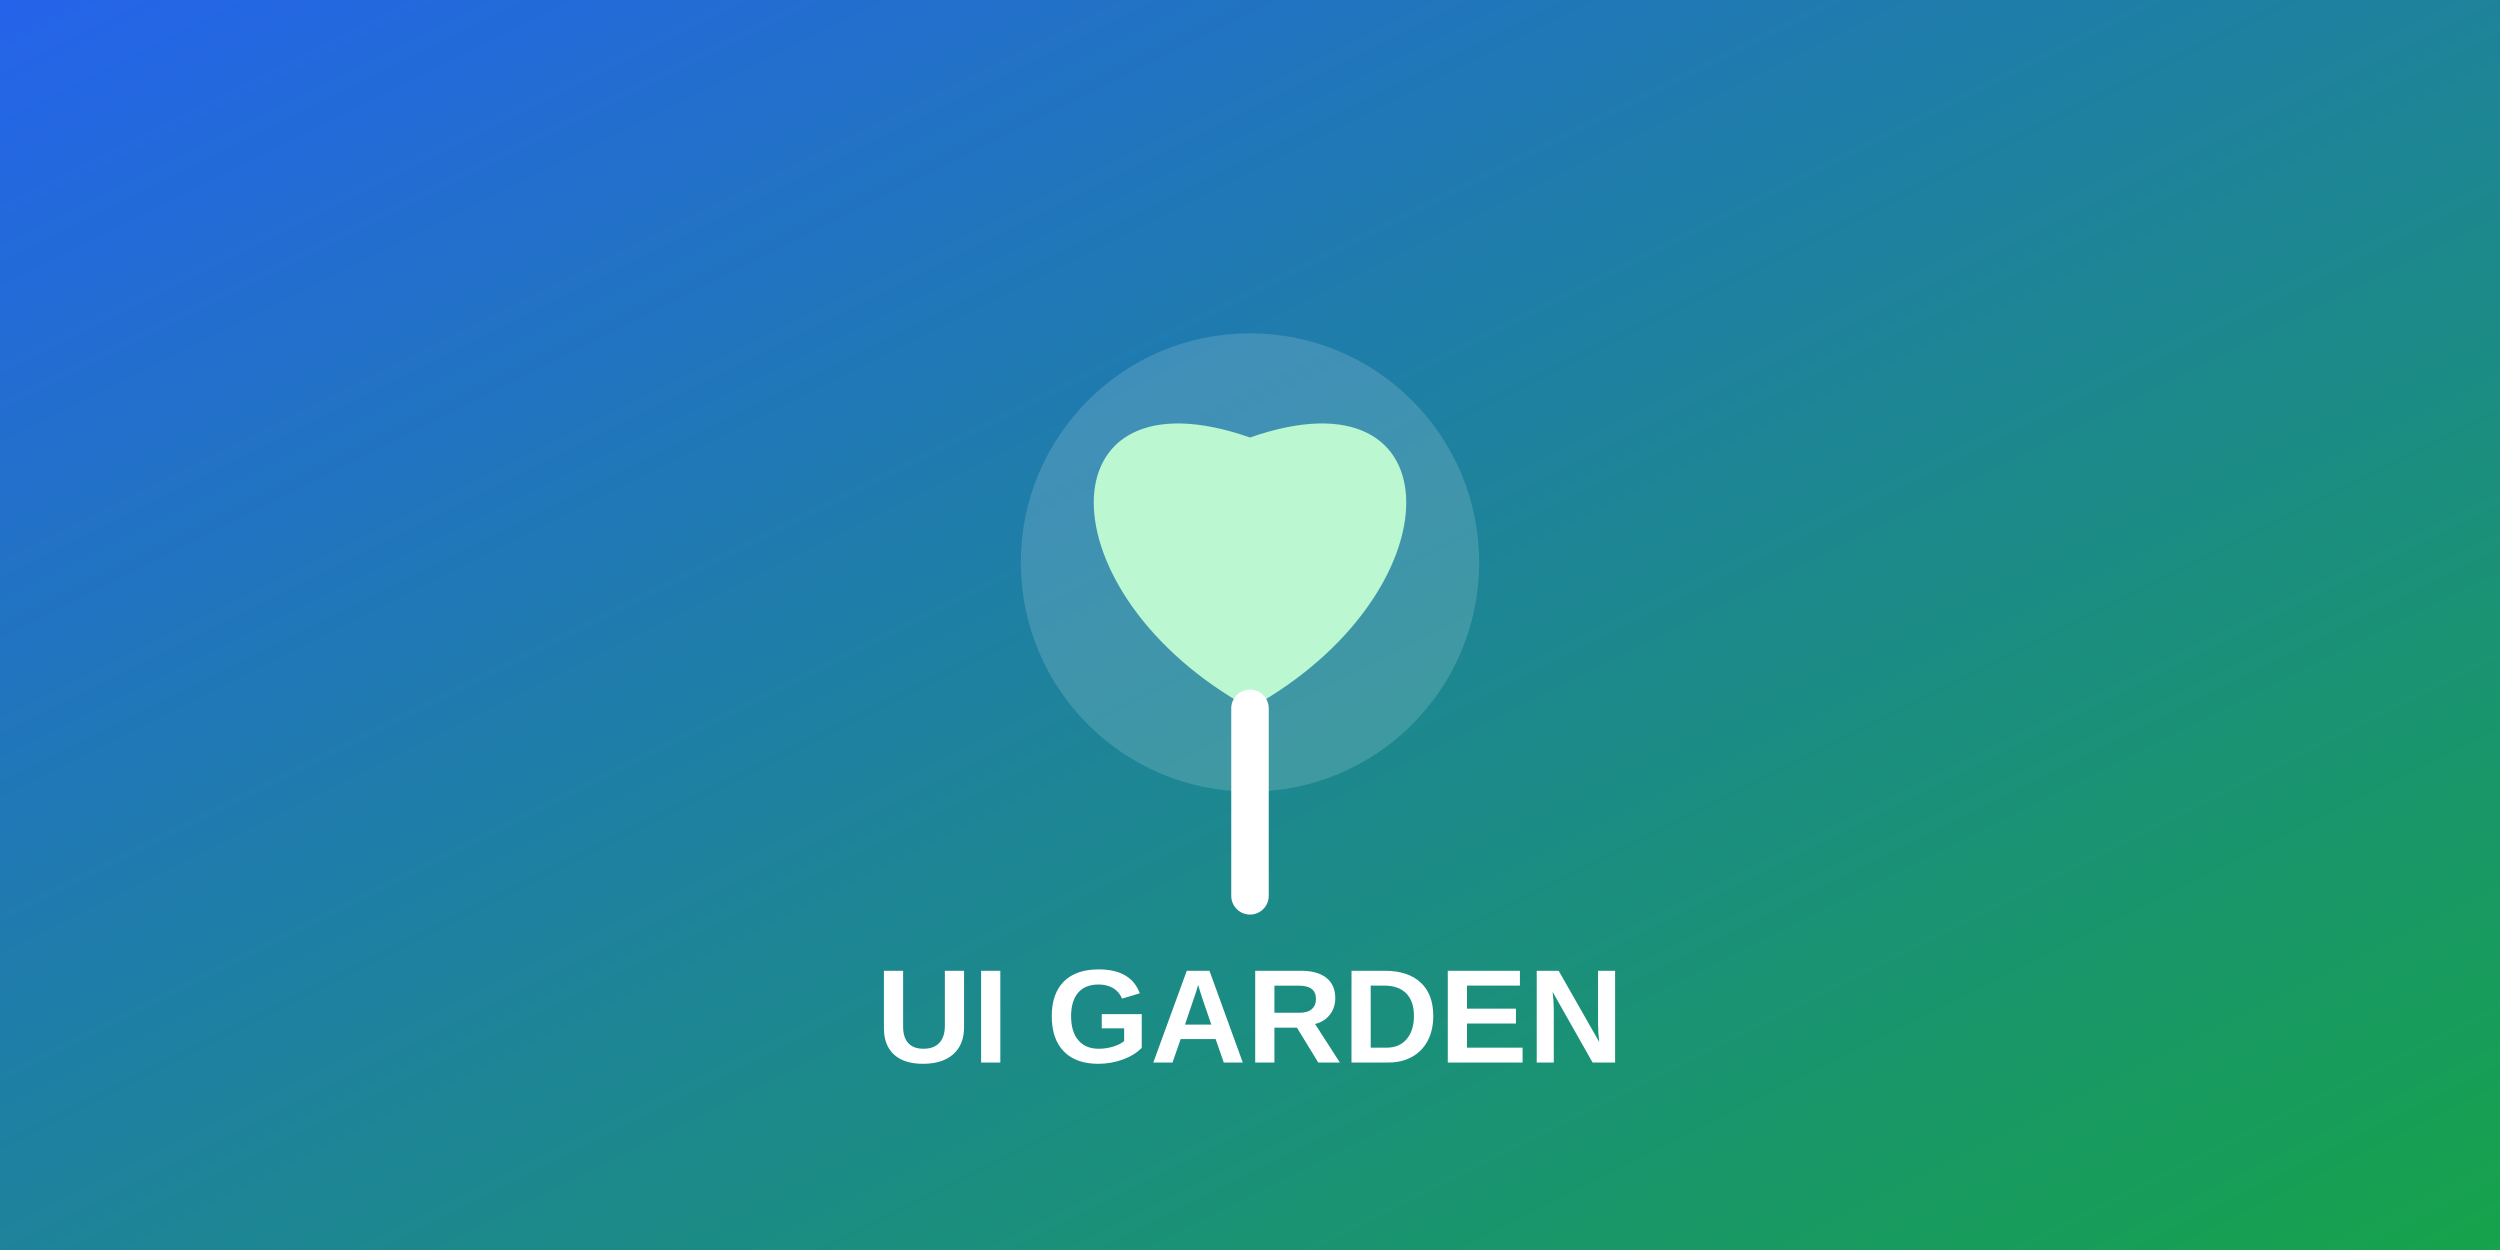
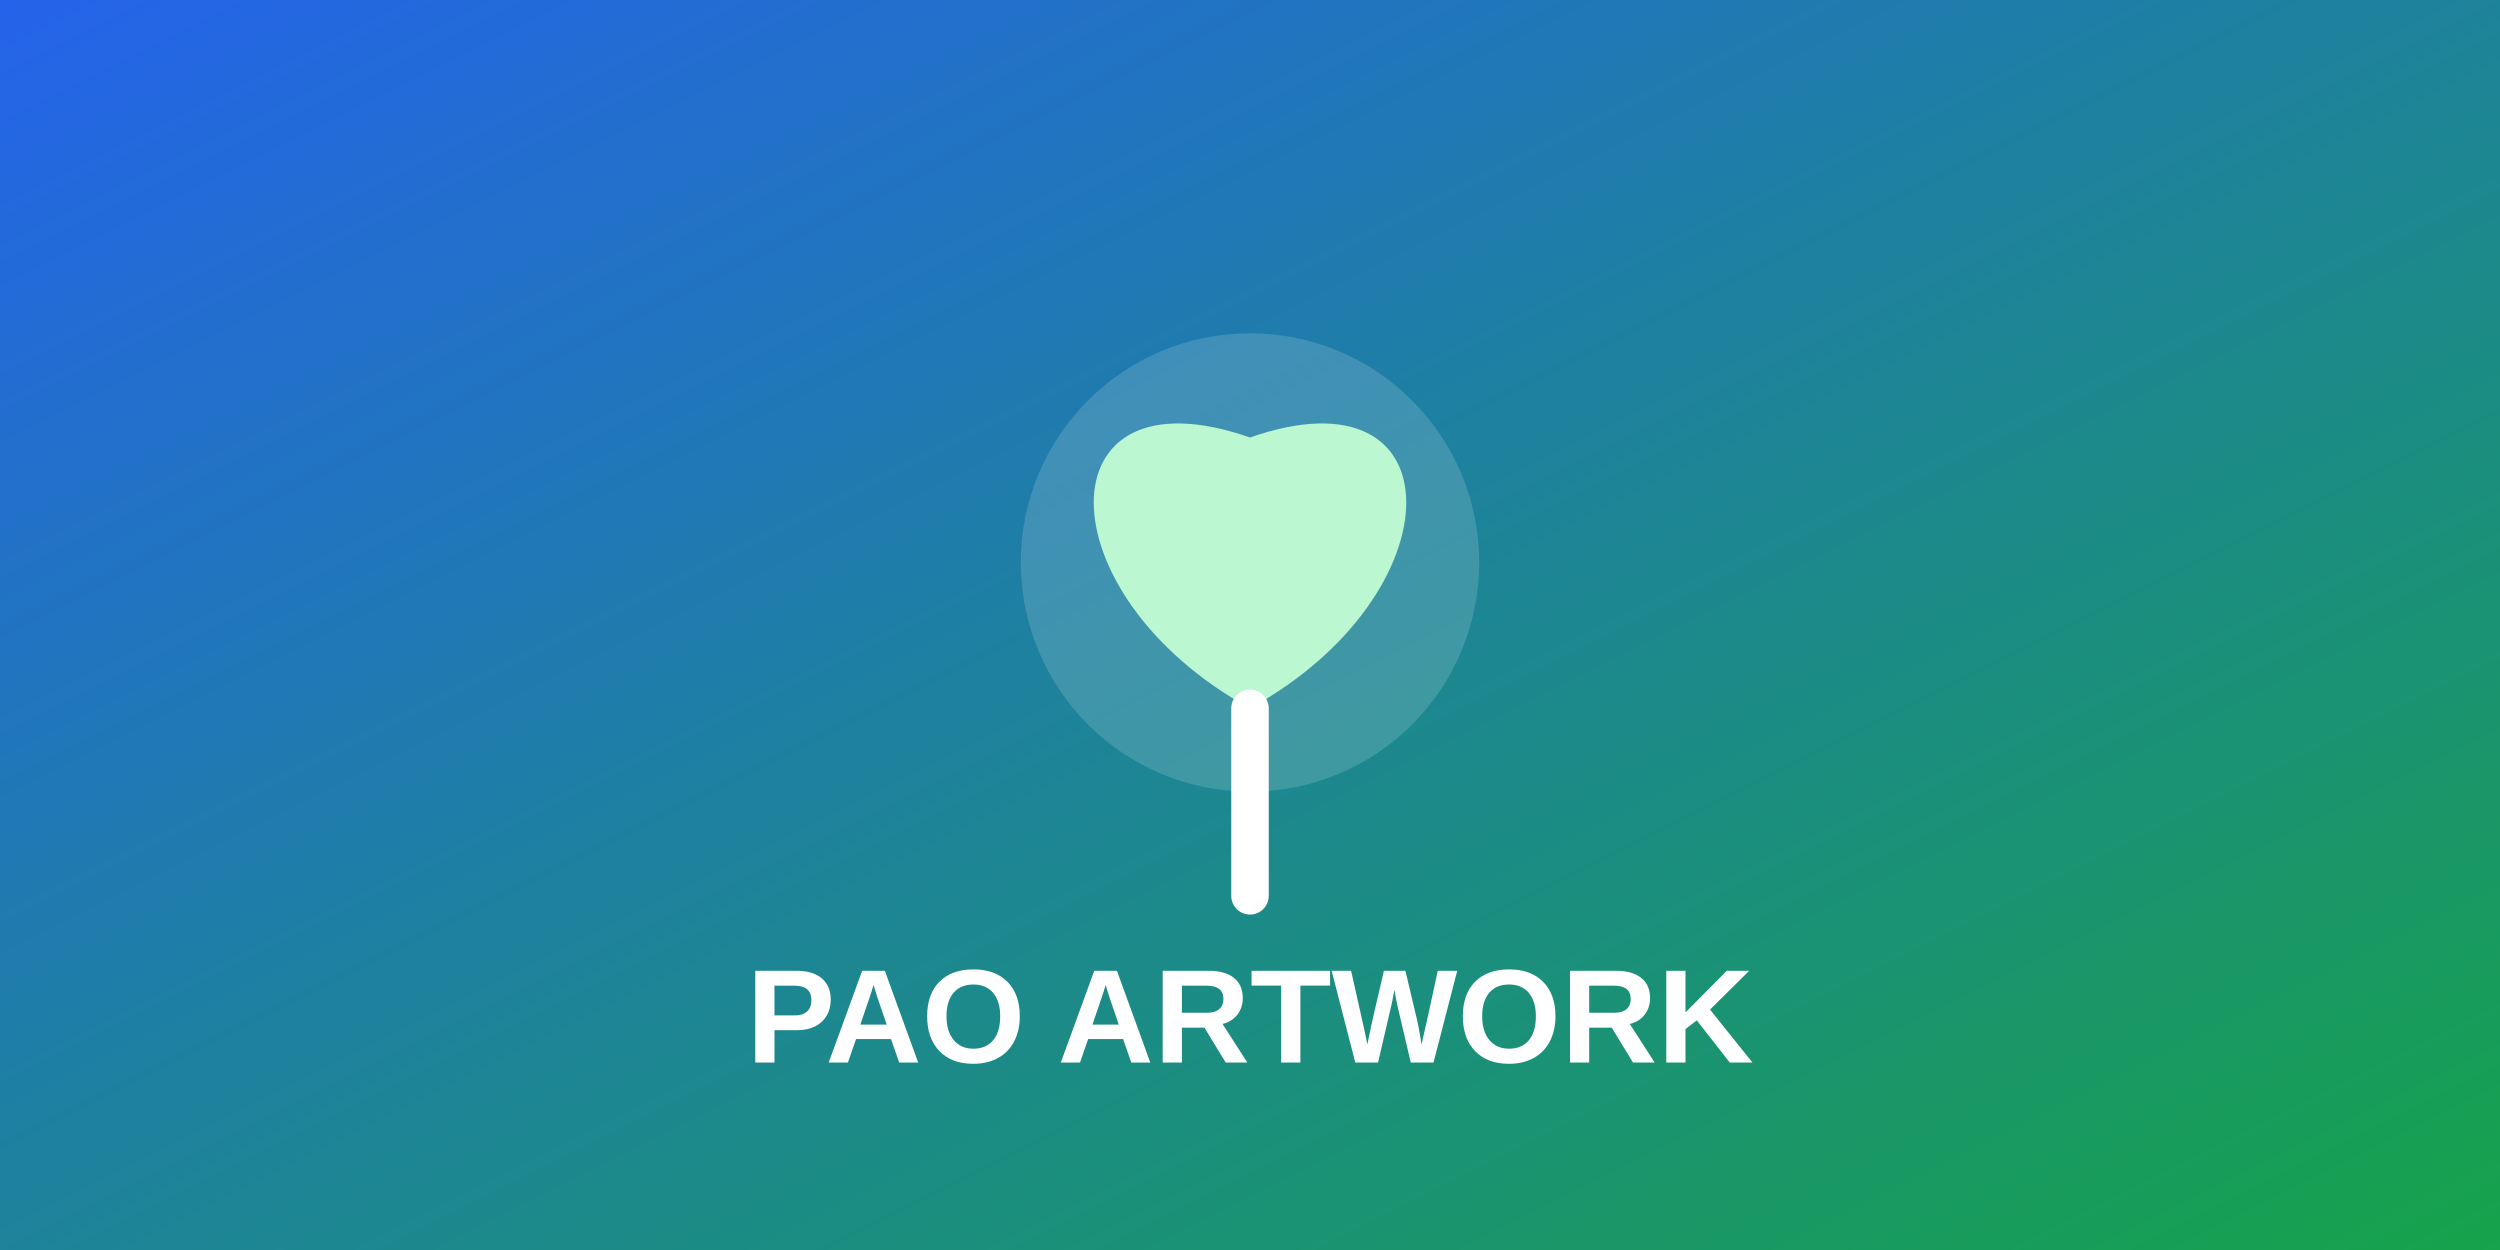
<svg xmlns="http://www.w3.org/2000/svg" width="1200" height="600" viewBox="0 0 1200 600">
  <defs>
    <linearGradient id="background" x1="0" y1="0" x2="1" y2="1">
      <stop offset="0%" stop-color="#2563eb" />
      <stop offset="100%" stop-color="#16a34a" />
    </linearGradient>
  </defs>
  <rect width="1200" height="600" fill="url(#background)" />
  <circle cx="600" cy="270" r="110" fill="#ffffff" opacity="0.15" />
  <path d="M600 340 C500 285 500 175 600 210 C700 175 700 285 600 340" fill="#bbf7d0" />
  <path d="M600 340 L600 430" stroke="#ffffff" stroke-width="18" stroke-linecap="round" />
  <text x="600" y="510" text-anchor="middle" fill="#ffffff" font-family="Arial, sans-serif" font-size="64" font-weight="700">
-     UI GARDEN
+     PAO ARTWORK
  </text>
</svg>
